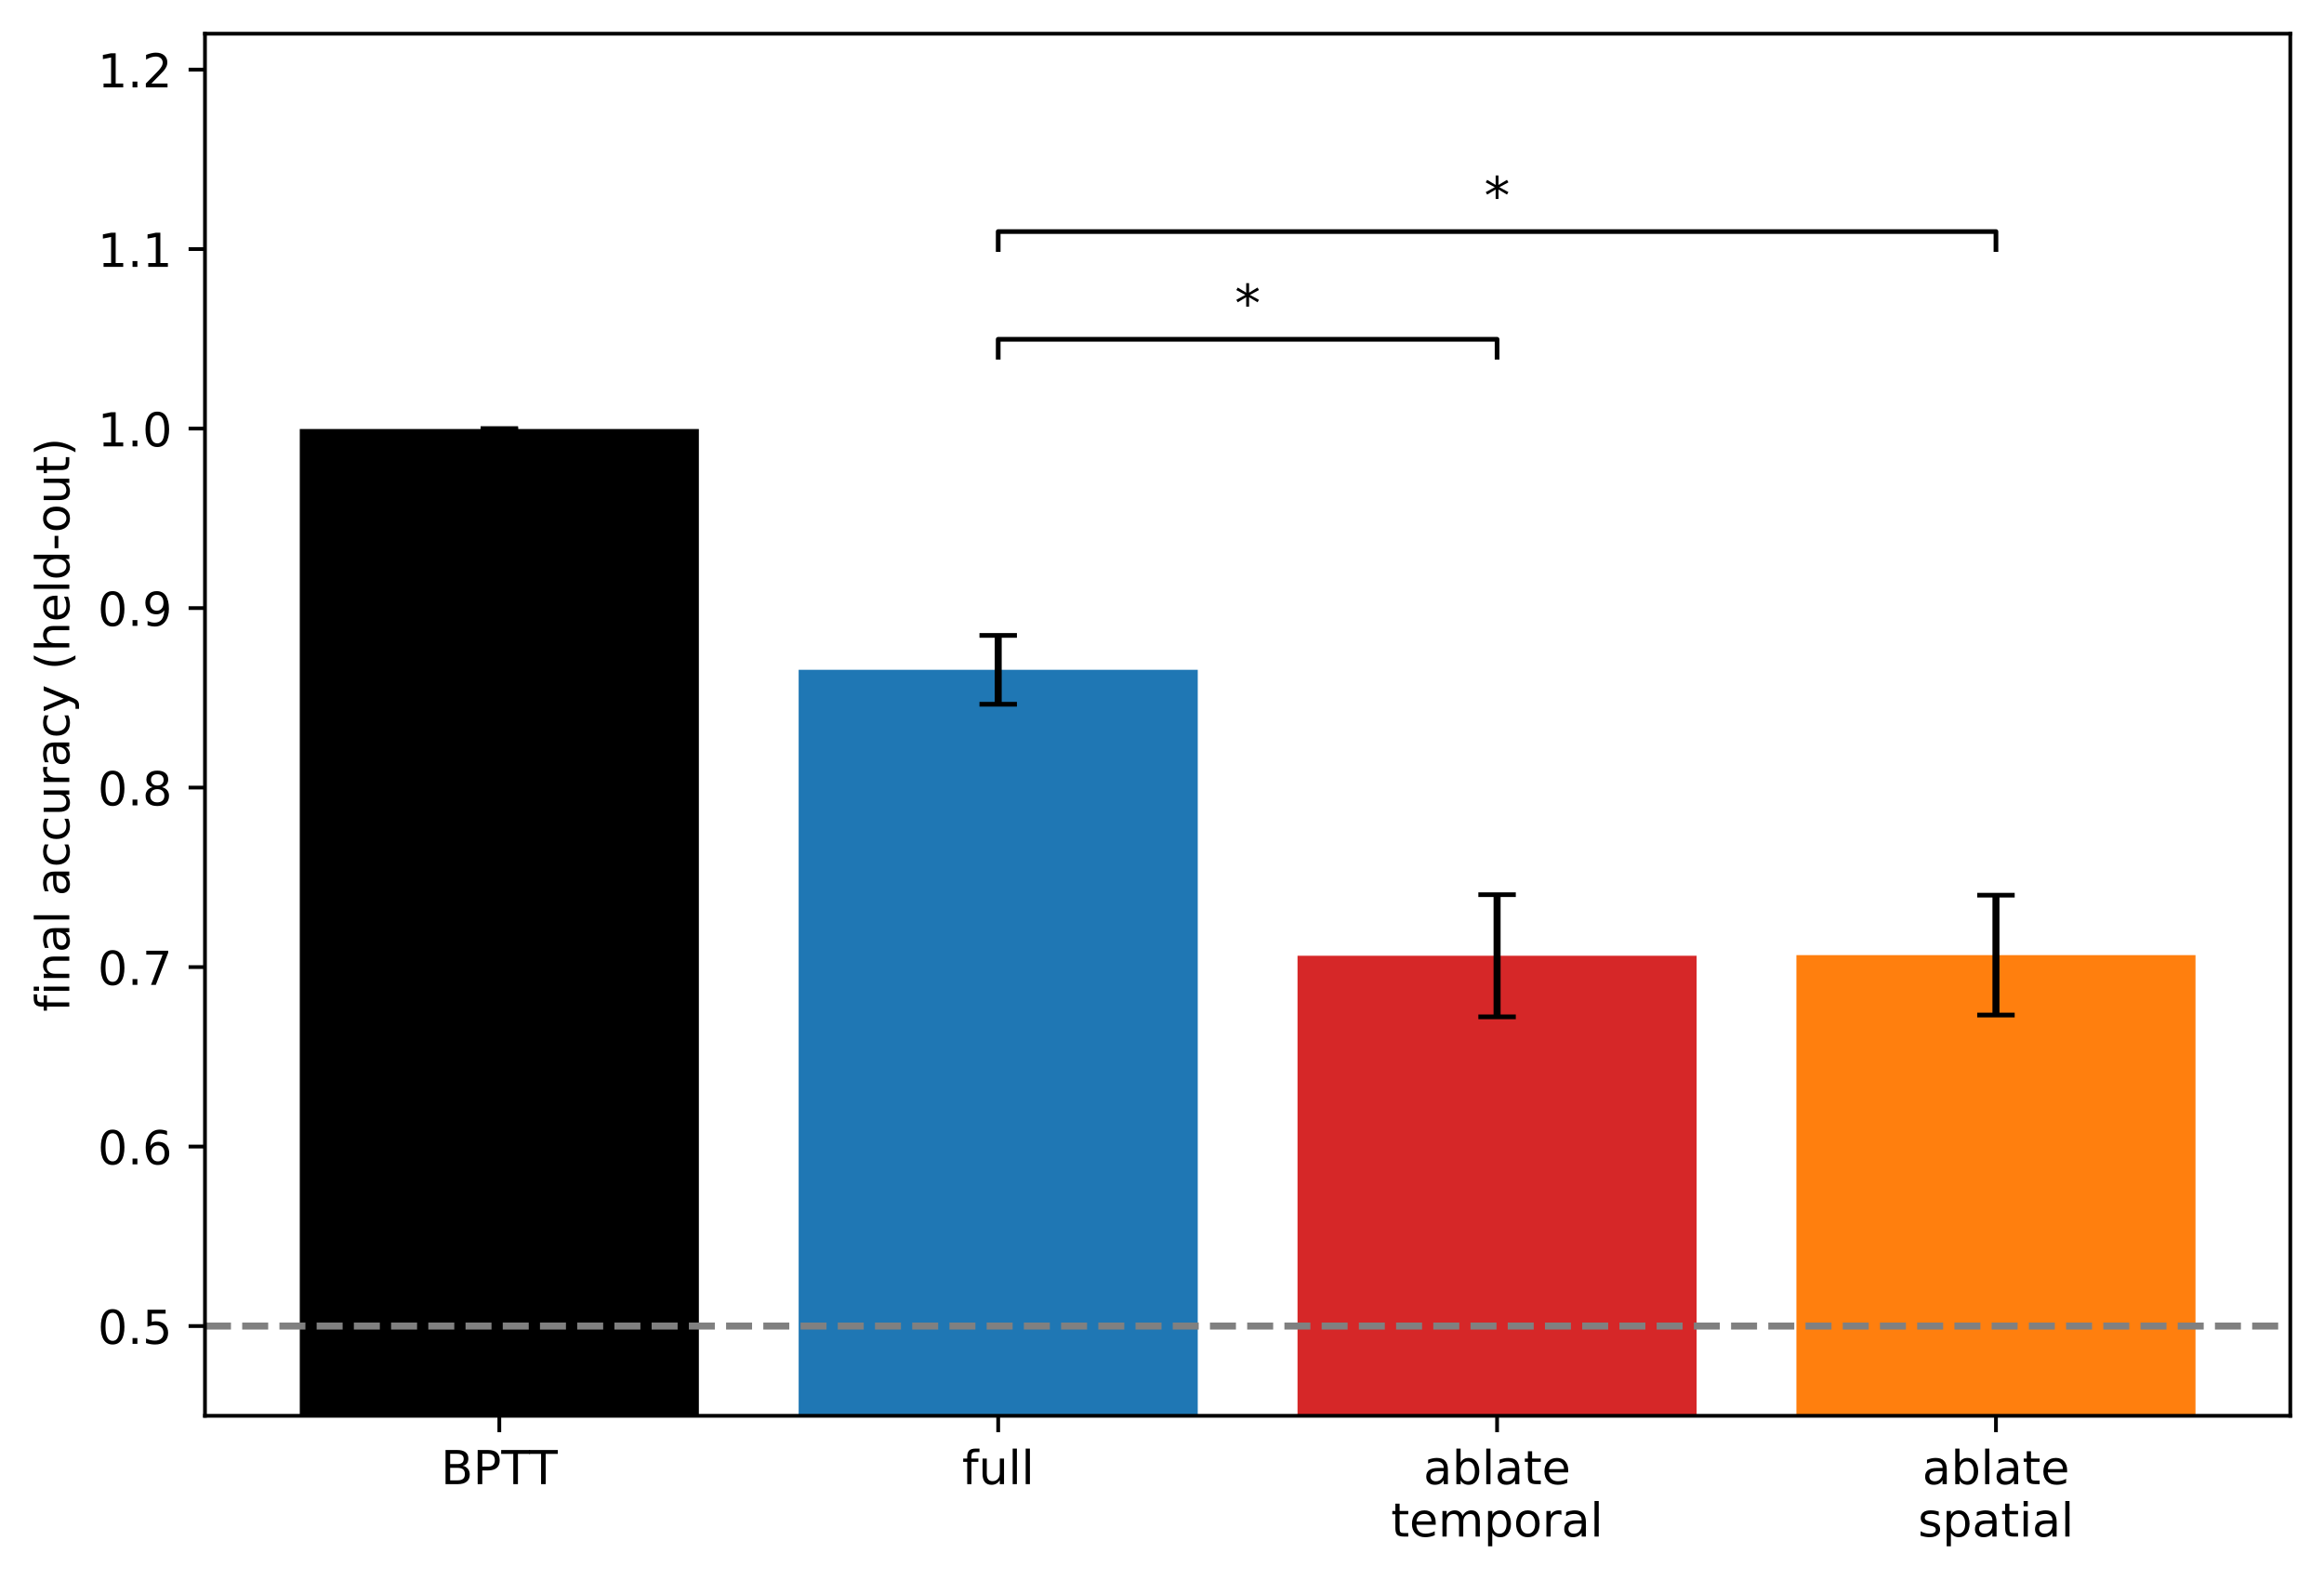
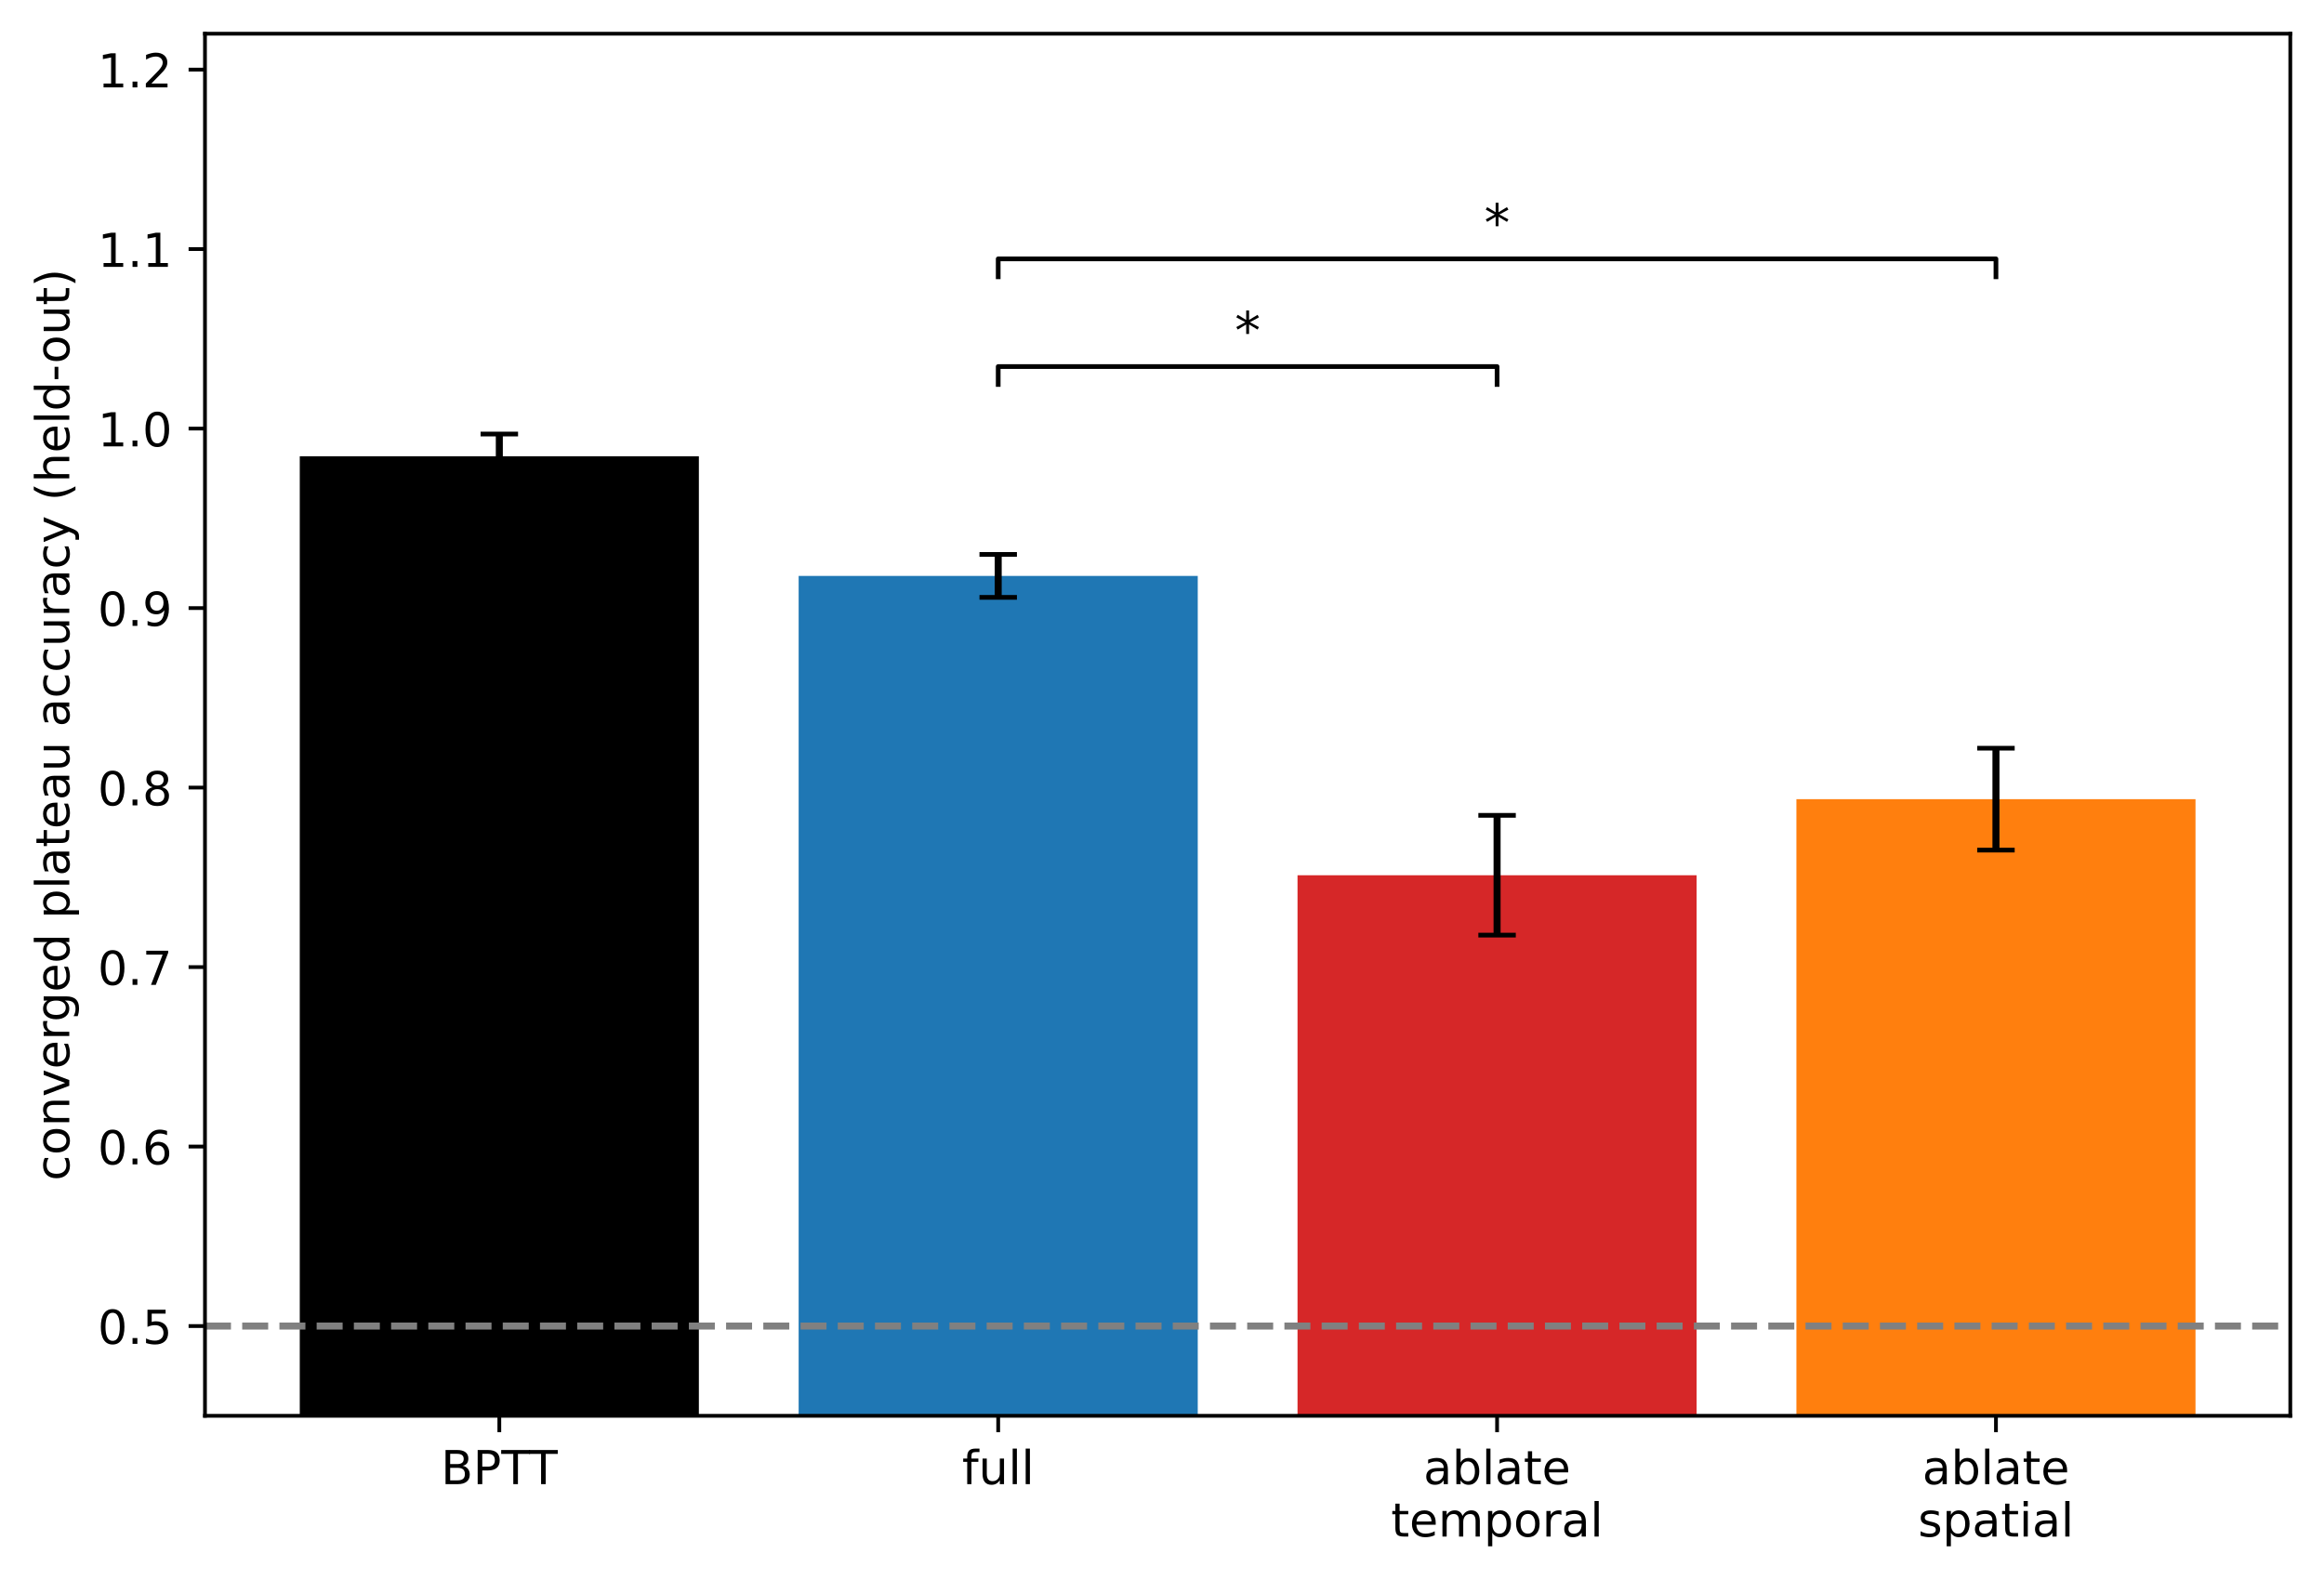
<svg xmlns="http://www.w3.org/2000/svg" xmlns:xlink="http://www.w3.org/1999/xlink" width="496.371pt" height="337.532pt" viewBox="0 0 496.371 337.532" version="1.1">
  <defs>
    <style type="text/css">*{stroke-linejoin: round; stroke-linecap: butt}</style>
  </defs>
  <g id="figure_1">
    <g id="patch_1">
      <path d="M 0 337.532  L 496.371 337.532  L 496.371 0  L 0 0  z " style="fill: #ffffff" />
    </g>
    <g id="axes_1">
      <g id="patch_2">
        <path d="M 43.781 302.456  L 489.171 302.456  L 489.171 7.2  L 43.781 7.2  z " style="fill: #ffffff" />
      </g>
      <g id="patch_3">
-         <path d="M 64.026 475.008  L 149.268 475.008  L 149.268 91.652  L 64.026 91.652  z " clip-path="url(#p5554db3eec)" />
+         <path d="M 64.026 475.008  L 149.268 475.008  L 149.268 97.48  L 64.026 97.48  z " clip-path="url(#p0e83135a71)" />
      </g>
      <g id="patch_4">
-         <path d="M 170.579 475.008  L 255.821 475.008  L 255.821 143.094  L 170.579 143.094  z " clip-path="url(#p5554db3eec)" style="fill: #1f77b4" />
+         <path d="M 170.579 475.008  L 255.821 475.008  L 255.821 123.028  L 170.579 123.028  z " clip-path="url(#p0e83135a71)" style="fill: #1f77b4" />
      </g>
      <g id="patch_5">
-         <path d="M 277.132 475.008  L 362.374 475.008  L 362.374 204.178  L 277.132 204.178  z " clip-path="url(#p5554db3eec)" style="fill: #d62728" />
+         <path d="M 277.132 475.008  L 362.374 475.008  L 362.374 186.977  L 277.132 186.977  z " clip-path="url(#p0e83135a71)" style="fill: #d62728" />
      </g>
      <g id="patch_6">
-         <path d="M 383.684 475.008  L 468.926 475.008  L 468.926 204.038  L 383.684 204.038  z " clip-path="url(#p5554db3eec)" style="fill: #ff7f0e" />
+         <path d="M 383.684 475.008  L 468.926 475.008  L 468.926 170.725  L 383.684 170.725  z " clip-path="url(#p0e83135a71)" style="fill: #ff7f0e" />
      </g>
      <g id="matplotlib.axis_1">
        <g id="xtick_1">
          <g id="line2d_1">
            <defs>
-               <path id="m1408e9c4e1" d="M 0 0  L 0 3.5  " style="stroke: #000000; stroke-width: 0.8" />
+               <path id="mc74e48ed3e" d="M 0 0  L 0 3.5  " style="stroke: #000000; stroke-width: 0.8" />
            </defs>
            <g>
-               <use xlink:href="#m1408e9c4e1" x="106.647" y="302.456" style="stroke: #000000; stroke-width: 0.8" />
+               <use xlink:href="#mc74e48ed3e" x="106.647" y="302.456" style="stroke: #000000; stroke-width: 0.8" />
            </g>
          </g>
          <g id="text_1">
            <g transform="translate(94.18168 317.0544) scale(0.1 -0.1)">
              <defs>
                <path id="DejaVuSans-42" d="M 1259 2228  L 1259 519  L 2272 519  Q 2781 519 3026 730  Q 3272 941 3272 1375  Q 3272 1813 3026 2020  Q 2781 2228 2272 2228  L 1259 2228  z M 1259 4147  L 1259 2741  L 2194 2741  Q 2656 2741 2882 2914  Q 3109 3088 3109 3444  Q 3109 3797 2882 3972  Q 2656 4147 2194 4147  L 1259 4147  z M 628 4666  L 2241 4666  Q 2963 4666 3353 4366  Q 3744 4066 3744 3513  Q 3744 3084 3544 2831  Q 3344 2578 2956 2516  Q 3422 2416 3680 2098  Q 3938 1781 3938 1306  Q 3938 681 3513 340  Q 3088 0 2303 0  L 628 0  L 628 4666  z " transform="scale(0.015625)" />
                <path id="DejaVuSans-50" d="M 1259 4147  L 1259 2394  L 2053 2394  Q 2494 2394 2734 2622  Q 2975 2850 2975 3272  Q 2975 3691 2734 3919  Q 2494 4147 2053 4147  L 1259 4147  z M 628 4666  L 2053 4666  Q 2838 4666 3239 4311  Q 3641 3956 3641 3272  Q 3641 2581 3239 2228  Q 2838 1875 2053 1875  L 1259 1875  L 1259 0  L 628 0  L 628 4666  z " transform="scale(0.015625)" />
                <path id="DejaVuSans-54" d="M -19 4666  L 3928 4666  L 3928 4134  L 2272 4134  L 2272 0  L 1638 0  L 1638 4134  L -19 4134  L -19 4666  z " transform="scale(0.015625)" />
              </defs>
              <use xlink:href="#DejaVuSans-42" />
              <use xlink:href="#DejaVuSans-50" transform="translate(68.60352 0)" />
              <use xlink:href="#DejaVuSans-54" transform="translate(128.9062 0)" />
              <use xlink:href="#DejaVuSans-54" transform="translate(188.2402 0)" />
            </g>
          </g>
        </g>
        <g id="xtick_2">
          <g id="line2d_2">
            <g>
-               <use xlink:href="#m1408e9c4e1" x="213.2" y="302.456" style="stroke: #000000; stroke-width: 0.8" />
+               <use xlink:href="#mc74e48ed3e" x="213.2" y="302.456" style="stroke: #000000; stroke-width: 0.8" />
            </g>
          </g>
          <g id="text_2">
            <g transform="translate(205.4929 317.0544) scale(0.1 -0.1)">
              <defs>
                <path id="DejaVuSans-66" d="M 2375 4863  L 2375 4384  L 1825 4384  Q 1516 4384 1395 4259  Q 1275 4134 1275 3809  L 1275 3500  L 2222 3500  L 2222 3053  L 1275 3053  L 1275 0  L 697 0  L 697 3053  L 147 3053  L 147 3500  L 697 3500  L 697 3744  Q 697 4328 969 4595  Q 1241 4863 1831 4863  L 2375 4863  z " transform="scale(0.015625)" />
                <path id="DejaVuSans-75" d="M 544 1381  L 544 3500  L 1119 3500  L 1119 1403  Q 1119 906 1312 657  Q 1506 409 1894 409  Q 2359 409 2629 706  Q 2900 1003 2900 1516  L 2900 3500  L 3475 3500  L 3475 0  L 2900 0  L 2900 538  Q 2691 219 2414 64  Q 2138 -91 1772 -91  Q 1169 -91 856 284  Q 544 659 544 1381  z M 1991 3584  L 1991 3584  z " transform="scale(0.015625)" />
                <path id="DejaVuSans-6c" d="M 603 4863  L 1178 4863  L 1178 0  L 603 0  L 603 4863  z " transform="scale(0.015625)" />
              </defs>
              <use xlink:href="#DejaVuSans-66" />
              <use xlink:href="#DejaVuSans-75" transform="translate(35.20508 0)" />
              <use xlink:href="#DejaVuSans-6c" transform="translate(98.58398 0)" />
              <use xlink:href="#DejaVuSans-6c" transform="translate(126.3672 0)" />
            </g>
          </g>
        </g>
        <g id="xtick_3">
          <g id="line2d_3">
            <g>
-               <use xlink:href="#m1408e9c4e1" x="319.753" y="302.456" style="stroke: #000000; stroke-width: 0.8" />
+               <use xlink:href="#mc74e48ed3e" x="319.753" y="302.456" style="stroke: #000000; stroke-width: 0.8" />
            </g>
          </g>
          <g id="text_3">
            <g transform="translate(304.0244 317.0544) scale(0.1 -0.1)">
              <defs>
                <path id="DejaVuSans-61" d="M 2194 1759  Q 1497 1759 1228 1600  Q 959 1441 959 1056  Q 959 750 1161 570  Q 1363 391 1709 391  Q 2188 391 2477 730  Q 2766 1069 2766 1631  L 2766 1759  L 2194 1759  z M 3341 1997  L 3341 0  L 2766 0  L 2766 531  Q 2569 213 2275 61  Q 1981 -91 1556 -91  Q 1019 -91 701 211  Q 384 513 384 1019  Q 384 1609 779 1909  Q 1175 2209 1959 2209  L 2766 2209  L 2766 2266  Q 2766 2663 2505 2880  Q 2244 3097 1772 3097  Q 1472 3097 1187 3025  Q 903 2953 641 2809  L 641 3341  Q 956 3463 1253 3523  Q 1550 3584 1831 3584  Q 2591 3584 2966 3190  Q 3341 2797 3341 1997  z " transform="scale(0.015625)" />
                <path id="DejaVuSans-62" d="M 3116 1747  Q 3116 2381 2855 2742  Q 2594 3103 2138 3103  Q 1681 3103 1420 2742  Q 1159 2381 1159 1747  Q 1159 1113 1420 752  Q 1681 391 2138 391  Q 2594 391 2855 752  Q 3116 1113 3116 1747  z M 1159 2969  Q 1341 3281 1617 3432  Q 1894 3584 2278 3584  Q 2916 3584 3314 3078  Q 3713 2572 3713 1747  Q 3713 922 3314 415  Q 2916 -91 2278 -91  Q 1894 -91 1617 61  Q 1341 213 1159 525  L 1159 0  L 581 0  L 581 4863  L 1159 4863  L 1159 2969  z " transform="scale(0.015625)" />
                <path id="DejaVuSans-74" d="M 1172 4494  L 1172 3500  L 2356 3500  L 2356 3053  L 1172 3053  L 1172 1153  Q 1172 725 1289 603  Q 1406 481 1766 481  L 2356 481  L 2356 0  L 1766 0  Q 1100 0 847 248  Q 594 497 594 1153  L 594 3053  L 172 3053  L 172 3500  L 594 3500  L 594 4494  L 1172 4494  z " transform="scale(0.015625)" />
                <path id="DejaVuSans-65" d="M 3597 1894  L 3597 1613  L 953 1613  Q 991 1019 1311 708  Q 1631 397 2203 397  Q 2534 397 2845 478  Q 3156 559 3463 722  L 3463 178  Q 3153 47 2828 -22  Q 2503 -91 2169 -91  Q 1331 -91 842 396  Q 353 884 353 1716  Q 353 2575 817 3079  Q 1281 3584 2069 3584  Q 2775 3584 3186 3129  Q 3597 2675 3597 1894  z M 3022 2063  Q 3016 2534 2758 2815  Q 2500 3097 2075 3097  Q 1594 3097 1305 2825  Q 1016 2553 972 2059  L 3022 2063  z " transform="scale(0.015625)" />
              </defs>
              <use xlink:href="#DejaVuSans-61" />
              <use xlink:href="#DejaVuSans-62" transform="translate(61.2793 0)" />
              <use xlink:href="#DejaVuSans-6c" transform="translate(124.7559 0)" />
              <use xlink:href="#DejaVuSans-61" transform="translate(152.5391 0)" />
              <use xlink:href="#DejaVuSans-74" transform="translate(213.8184 0)" />
              <use xlink:href="#DejaVuSans-65" transform="translate(253.0273 0)" />
            </g>
            <g transform="translate(297.1033 328.2523) scale(0.1 -0.1)">
              <defs>
                <path id="DejaVuSans-6d" d="M 3328 2828  Q 3544 3216 3844 3400  Q 4144 3584 4550 3584  Q 5097 3584 5394 3201  Q 5691 2819 5691 2113  L 5691 0  L 5113 0  L 5113 2094  Q 5113 2597 4934 2840  Q 4756 3084 4391 3084  Q 3944 3084 3684 2787  Q 3425 2491 3425 1978  L 3425 0  L 2847 0  L 2847 2094  Q 2847 2600 2669 2842  Q 2491 3084 2119 3084  Q 1678 3084 1418 2786  Q 1159 2488 1159 1978  L 1159 0  L 581 0  L 581 3500  L 1159 3500  L 1159 2956  Q 1356 3278 1631 3431  Q 1906 3584 2284 3584  Q 2666 3584 2933 3390  Q 3200 3197 3328 2828  z " transform="scale(0.015625)" />
                <path id="DejaVuSans-70" d="M 1159 525  L 1159 -1331  L 581 -1331  L 581 3500  L 1159 3500  L 1159 2969  Q 1341 3281 1617 3432  Q 1894 3584 2278 3584  Q 2916 3584 3314 3078  Q 3713 2572 3713 1747  Q 3713 922 3314 415  Q 2916 -91 2278 -91  Q 1894 -91 1617 61  Q 1341 213 1159 525  z M 3116 1747  Q 3116 2381 2855 2742  Q 2594 3103 2138 3103  Q 1681 3103 1420 2742  Q 1159 2381 1159 1747  Q 1159 1113 1420 752  Q 1681 391 2138 391  Q 2594 391 2855 752  Q 3116 1113 3116 1747  z " transform="scale(0.015625)" />
                <path id="DejaVuSans-6f" d="M 1959 3097  Q 1497 3097 1228 2736  Q 959 2375 959 1747  Q 959 1119 1226 758  Q 1494 397 1959 397  Q 2419 397 2687 759  Q 2956 1122 2956 1747  Q 2956 2369 2687 2733  Q 2419 3097 1959 3097  z M 1959 3584  Q 2709 3584 3137 3096  Q 3566 2609 3566 1747  Q 3566 888 3137 398  Q 2709 -91 1959 -91  Q 1206 -91 779 398  Q 353 888 353 1747  Q 353 2609 779 3096  Q 1206 3584 1959 3584  z " transform="scale(0.015625)" />
                <path id="DejaVuSans-72" d="M 2631 2963  Q 2534 3019 2420 3045  Q 2306 3072 2169 3072  Q 1681 3072 1420 2755  Q 1159 2438 1159 1844  L 1159 0  L 581 0  L 581 3500  L 1159 3500  L 1159 2956  Q 1341 3275 1631 3429  Q 1922 3584 2338 3584  Q 2397 3584 2469 3576  Q 2541 3569 2628 3553  L 2631 2963  z " transform="scale(0.015625)" />
              </defs>
              <use xlink:href="#DejaVuSans-74" />
              <use xlink:href="#DejaVuSans-65" transform="translate(39.20898 0)" />
              <use xlink:href="#DejaVuSans-6d" transform="translate(100.7324 0)" />
              <use xlink:href="#DejaVuSans-70" transform="translate(198.1445 0)" />
              <use xlink:href="#DejaVuSans-6f" transform="translate(261.6211 0)" />
              <use xlink:href="#DejaVuSans-72" transform="translate(322.8027 0)" />
              <use xlink:href="#DejaVuSans-61" transform="translate(363.916 0)" />
              <use xlink:href="#DejaVuSans-6c" transform="translate(425.1953 0)" />
            </g>
          </g>
        </g>
        <g id="xtick_4">
          <g id="line2d_4">
            <g>
-               <use xlink:href="#m1408e9c4e1" x="426.305" y="302.456" style="stroke: #000000; stroke-width: 0.8" />
+               <use xlink:href="#mc74e48ed3e" x="426.305" y="302.456" style="stroke: #000000; stroke-width: 0.8" />
            </g>
          </g>
          <g id="text_4">
            <g transform="translate(410.5771 317.0544) scale(0.1 -0.1)">
              <use xlink:href="#DejaVuSans-61" />
              <use xlink:href="#DejaVuSans-62" transform="translate(61.2793 0)" />
              <use xlink:href="#DejaVuSans-6c" transform="translate(124.7559 0)" />
              <use xlink:href="#DejaVuSans-61" transform="translate(152.5391 0)" />
              <use xlink:href="#DejaVuSans-74" transform="translate(213.8184 0)" />
              <use xlink:href="#DejaVuSans-65" transform="translate(253.0273 0)" />
            </g>
            <g transform="translate(409.6599 328.2523) scale(0.1 -0.1)">
              <defs>
                <path id="DejaVuSans-73" d="M 2834 3397  L 2834 2853  Q 2591 2978 2328 3040  Q 2066 3103 1784 3103  Q 1356 3103 1142 2972  Q 928 2841 928 2578  Q 928 2378 1081 2264  Q 1234 2150 1697 2047  L 1894 2003  Q 2506 1872 2764 1633  Q 3022 1394 3022 966  Q 3022 478 2636 193  Q 2250 -91 1575 -91  Q 1294 -91 989 -36  Q 684 19 347 128  L 347 722  Q 666 556 975 473  Q 1284 391 1588 391  Q 1994 391 2212 530  Q 2431 669 2431 922  Q 2431 1156 2273 1281  Q 2116 1406 1581 1522  L 1381 1569  Q 847 1681 609 1914  Q 372 2147 372 2553  Q 372 3047 722 3315  Q 1072 3584 1716 3584  Q 2034 3584 2315 3537  Q 2597 3491 2834 3397  z " transform="scale(0.015625)" />
                <path id="DejaVuSans-69" d="M 603 3500  L 1178 3500  L 1178 0  L 603 0  L 603 3500  z M 603 4863  L 1178 4863  L 1178 4134  L 603 4134  L 603 4863  z " transform="scale(0.015625)" />
              </defs>
              <use xlink:href="#DejaVuSans-73" />
              <use xlink:href="#DejaVuSans-70" transform="translate(52.09961 0)" />
              <use xlink:href="#DejaVuSans-61" transform="translate(115.5762 0)" />
              <use xlink:href="#DejaVuSans-74" transform="translate(176.8555 0)" />
              <use xlink:href="#DejaVuSans-69" transform="translate(216.0645 0)" />
              <use xlink:href="#DejaVuSans-61" transform="translate(243.8477 0)" />
              <use xlink:href="#DejaVuSans-6c" transform="translate(305.127 0)" />
            </g>
          </g>
        </g>
      </g>
      <g id="matplotlib.axis_2">
        <g id="ytick_1">
          <g id="line2d_5">
            <defs>
-               <path id="ma07427b4dc" d="M 0 0  L -3.5 0  " style="stroke: #000000; stroke-width: 0.8" />
+               <path id="m560490eae3" d="M 0 0  L -3.5 0  " style="stroke: #000000; stroke-width: 0.8" />
            </defs>
            <g>
-               <use xlink:href="#ma07427b4dc" x="43.781" y="283.284" style="stroke: #000000; stroke-width: 0.8" />
+               <use xlink:href="#m560490eae3" x="43.781" y="283.284" style="stroke: #000000; stroke-width: 0.8" />
            </g>
          </g>
          <g id="text_5">
            <g transform="translate(20.87813 287.0828) scale(0.1 -0.1)">
              <defs>
                <path id="DejaVuSans-30" d="M 2034 4250  Q 1547 4250 1301 3770  Q 1056 3291 1056 2328  Q 1056 1369 1301 889  Q 1547 409 2034 409  Q 2525 409 2770 889  Q 3016 1369 3016 2328  Q 3016 3291 2770 3770  Q 2525 4250 2034 4250  z M 2034 4750  Q 2819 4750 3233 4129  Q 3647 3509 3647 2328  Q 3647 1150 3233 529  Q 2819 -91 2034 -91  Q 1250 -91 836 529  Q 422 1150 422 2328  Q 422 3509 836 4129  Q 1250 4750 2034 4750  z " transform="scale(0.015625)" />
                <path id="DejaVuSans-2e" d="M 684 794  L 1344 794  L 1344 0  L 684 0  L 684 794  z " transform="scale(0.015625)" />
                <path id="DejaVuSans-35" d="M 691 4666  L 3169 4666  L 3169 4134  L 1269 4134  L 1269 2991  Q 1406 3038 1543 3061  Q 1681 3084 1819 3084  Q 2600 3084 3056 2656  Q 3513 2228 3513 1497  Q 3513 744 3044 326  Q 2575 -91 1722 -91  Q 1428 -91 1123 -41  Q 819 9 494 109  L 494 744  Q 775 591 1075 516  Q 1375 441 1709 441  Q 2250 441 2565 725  Q 2881 1009 2881 1497  Q 2881 1984 2565 2268  Q 2250 2553 1709 2553  Q 1456 2553 1204 2497  Q 953 2441 691 2322  L 691 4666  z " transform="scale(0.015625)" />
              </defs>
              <use xlink:href="#DejaVuSans-30" />
              <use xlink:href="#DejaVuSans-2e" transform="translate(63.62305 0)" />
              <use xlink:href="#DejaVuSans-35" transform="translate(95.41016 0)" />
            </g>
          </g>
        </g>
        <g id="ytick_2">
          <g id="line2d_6">
            <g>
-               <use xlink:href="#ma07427b4dc" x="43.781" y="244.939" style="stroke: #000000; stroke-width: 0.8" />
+               <use xlink:href="#m560490eae3" x="43.781" y="244.939" style="stroke: #000000; stroke-width: 0.8" />
            </g>
          </g>
          <g id="text_6">
            <g transform="translate(20.87813 248.7378) scale(0.1 -0.1)">
              <defs>
                <path id="DejaVuSans-36" d="M 2113 2584  Q 1688 2584 1439 2293  Q 1191 2003 1191 1497  Q 1191 994 1439 701  Q 1688 409 2113 409  Q 2538 409 2786 701  Q 3034 994 3034 1497  Q 3034 2003 2786 2293  Q 2538 2584 2113 2584  z M 3366 4563  L 3366 3988  Q 3128 4100 2886 4159  Q 2644 4219 2406 4219  Q 1781 4219 1451 3797  Q 1122 3375 1075 2522  Q 1259 2794 1537 2939  Q 1816 3084 2150 3084  Q 2853 3084 3261 2657  Q 3669 2231 3669 1497  Q 3669 778 3244 343  Q 2819 -91 2113 -91  Q 1303 -91 875 529  Q 447 1150 447 2328  Q 447 3434 972 4092  Q 1497 4750 2381 4750  Q 2619 4750 2861 4703  Q 3103 4656 3366 4563  z " transform="scale(0.015625)" />
              </defs>
              <use xlink:href="#DejaVuSans-30" />
              <use xlink:href="#DejaVuSans-2e" transform="translate(63.62305 0)" />
              <use xlink:href="#DejaVuSans-36" transform="translate(95.41016 0)" />
            </g>
          </g>
        </g>
        <g id="ytick_3">
          <g id="line2d_7">
            <g>
-               <use xlink:href="#ma07427b4dc" x="43.781" y="206.594" style="stroke: #000000; stroke-width: 0.8" />
+               <use xlink:href="#m560490eae3" x="43.781" y="206.594" style="stroke: #000000; stroke-width: 0.8" />
            </g>
          </g>
          <g id="text_7">
            <g transform="translate(20.87813 210.3929) scale(0.1 -0.1)">
              <defs>
                <path id="DejaVuSans-37" d="M 525 4666  L 3525 4666  L 3525 4397  L 1831 0  L 1172 0  L 2766 4134  L 525 4134  L 525 4666  z " transform="scale(0.015625)" />
              </defs>
              <use xlink:href="#DejaVuSans-30" />
              <use xlink:href="#DejaVuSans-2e" transform="translate(63.62305 0)" />
              <use xlink:href="#DejaVuSans-37" transform="translate(95.41016 0)" />
            </g>
          </g>
        </g>
        <g id="ytick_4">
          <g id="line2d_8">
            <g>
-               <use xlink:href="#ma07427b4dc" x="43.781" y="168.249" style="stroke: #000000; stroke-width: 0.8" />
+               <use xlink:href="#m560490eae3" x="43.781" y="168.249" style="stroke: #000000; stroke-width: 0.8" />
            </g>
          </g>
          <g id="text_8">
            <g transform="translate(20.87813 172.0479) scale(0.1 -0.1)">
              <defs>
                <path id="DejaVuSans-38" d="M 2034 2216  Q 1584 2216 1326 1975  Q 1069 1734 1069 1313  Q 1069 891 1326 650  Q 1584 409 2034 409  Q 2484 409 2743 651  Q 3003 894 3003 1313  Q 3003 1734 2745 1975  Q 2488 2216 2034 2216  z M 1403 2484  Q 997 2584 770 2862  Q 544 3141 544 3541  Q 544 4100 942 4425  Q 1341 4750 2034 4750  Q 2731 4750 3128 4425  Q 3525 4100 3525 3541  Q 3525 3141 3298 2862  Q 3072 2584 2669 2484  Q 3125 2378 3379 2068  Q 3634 1759 3634 1313  Q 3634 634 3220 271  Q 2806 -91 2034 -91  Q 1263 -91 848 271  Q 434 634 434 1313  Q 434 1759 690 2068  Q 947 2378 1403 2484  z M 1172 3481  Q 1172 3119 1398 2916  Q 1625 2713 2034 2713  Q 2441 2713 2670 2916  Q 2900 3119 2900 3481  Q 2900 3844 2670 4047  Q 2441 4250 2034 4250  Q 1625 4250 1398 4047  Q 1172 3844 1172 3481  z " transform="scale(0.015625)" />
              </defs>
              <use xlink:href="#DejaVuSans-30" />
              <use xlink:href="#DejaVuSans-2e" transform="translate(63.62305 0)" />
              <use xlink:href="#DejaVuSans-38" transform="translate(95.41016 0)" />
            </g>
          </g>
        </g>
        <g id="ytick_5">
          <g id="line2d_9">
            <g>
-               <use xlink:href="#ma07427b4dc" x="43.781" y="129.904" style="stroke: #000000; stroke-width: 0.8" />
+               <use xlink:href="#m560490eae3" x="43.781" y="129.904" style="stroke: #000000; stroke-width: 0.8" />
            </g>
          </g>
          <g id="text_9">
            <g transform="translate(20.87813 133.703) scale(0.1 -0.1)">
              <defs>
                <path id="DejaVuSans-39" d="M 703 97  L 703 672  Q 941 559 1184 500  Q 1428 441 1663 441  Q 2288 441 2617 861  Q 2947 1281 2994 2138  Q 2813 1869 2534 1725  Q 2256 1581 1919 1581  Q 1219 1581 811 2004  Q 403 2428 403 3163  Q 403 3881 828 4315  Q 1253 4750 1959 4750  Q 2769 4750 3195 4129  Q 3622 3509 3622 2328  Q 3622 1225 3098 567  Q 2575 -91 1691 -91  Q 1453 -91 1209 -44  Q 966 3 703 97  z M 1959 2075  Q 2384 2075 2632 2365  Q 2881 2656 2881 3163  Q 2881 3666 2632 3958  Q 2384 4250 1959 4250  Q 1534 4250 1286 3958  Q 1038 3666 1038 3163  Q 1038 2656 1286 2365  Q 1534 2075 1959 2075  z " transform="scale(0.015625)" />
              </defs>
              <use xlink:href="#DejaVuSans-30" />
              <use xlink:href="#DejaVuSans-2e" transform="translate(63.62305 0)" />
              <use xlink:href="#DejaVuSans-39" transform="translate(95.41016 0)" />
            </g>
          </g>
        </g>
        <g id="ytick_6">
          <g id="line2d_10">
            <g>
-               <use xlink:href="#ma07427b4dc" x="43.781" y="91.559" style="stroke: #000000; stroke-width: 0.8" />
+               <use xlink:href="#m560490eae3" x="43.781" y="91.559" style="stroke: #000000; stroke-width: 0.8" />
            </g>
          </g>
          <g id="text_10">
            <g transform="translate(20.87813 95.35808) scale(0.1 -0.1)">
              <defs>
                <path id="DejaVuSans-31" d="M 794 531  L 1825 531  L 1825 4091  L 703 3866  L 703 4441  L 1819 4666  L 2450 4666  L 2450 531  L 3481 531  L 3481 0  L 794 0  L 794 531  z " transform="scale(0.015625)" />
              </defs>
              <use xlink:href="#DejaVuSans-31" />
              <use xlink:href="#DejaVuSans-2e" transform="translate(63.62305 0)" />
              <use xlink:href="#DejaVuSans-30" transform="translate(95.41016 0)" />
            </g>
          </g>
        </g>
        <g id="ytick_7">
          <g id="line2d_11">
            <g>
-               <use xlink:href="#ma07427b4dc" x="43.781" y="53.214" style="stroke: #000000; stroke-width: 0.8" />
+               <use xlink:href="#m560490eae3" x="43.781" y="53.214" style="stroke: #000000; stroke-width: 0.8" />
            </g>
          </g>
          <g id="text_11">
            <g transform="translate(20.87813 57.01314) scale(0.1 -0.1)">
              <use xlink:href="#DejaVuSans-31" />
              <use xlink:href="#DejaVuSans-2e" transform="translate(63.62305 0)" />
              <use xlink:href="#DejaVuSans-31" transform="translate(95.41016 0)" />
            </g>
          </g>
        </g>
        <g id="ytick_8">
          <g id="line2d_12">
            <g>
-               <use xlink:href="#ma07427b4dc" x="43.781" y="14.869" style="stroke: #000000; stroke-width: 0.8" />
+               <use xlink:href="#m560490eae3" x="43.781" y="14.869" style="stroke: #000000; stroke-width: 0.8" />
            </g>
          </g>
          <g id="text_12">
            <g transform="translate(20.87813 18.66821) scale(0.1 -0.1)">
              <defs>
                <path id="DejaVuSans-32" d="M 1228 531  L 3431 531  L 3431 0  L 469 0  L 469 531  Q 828 903 1448 1529  Q 2069 2156 2228 2338  Q 2531 2678 2651 2914  Q 2772 3150 2772 3378  Q 2772 3750 2511 3984  Q 2250 4219 1831 4219  Q 1534 4219 1204 4116  Q 875 4013 500 3803  L 500 4441  Q 881 4594 1212 4672  Q 1544 4750 1819 4750  Q 2544 4750 2975 4387  Q 3406 4025 3406 3419  Q 3406 3131 3298 2873  Q 3191 2616 2906 2266  Q 2828 2175 2409 1742  Q 1991 1309 1228 531  z " transform="scale(0.015625)" />
              </defs>
              <use xlink:href="#DejaVuSans-31" />
              <use xlink:href="#DejaVuSans-2e" transform="translate(63.62305 0)" />
              <use xlink:href="#DejaVuSans-32" transform="translate(95.41016 0)" />
            </g>
          </g>
        </g>
        <g id="text_13">
-           <g transform="translate(14.79844 216.1327) rotate(-90) scale(0.1 -0.1)">
+           <g transform="translate(14.79844 252.2538) rotate(-90) scale(0.1 -0.1)">
            <defs>
+               <path id="DejaVuSans-63" d="M 3122 3366  L 3122 2828  Q 2878 2963 2633 3030  Q 2388 3097 2138 3097  Q 1578 3097 1268 2742  Q 959 2388 959 1747  Q 959 1106 1268 751  Q 1578 397 2138 397  Q 2388 397 2633 464  Q 2878 531 3122 666  L 3122 134  Q 2881 22 2623 -34  Q 2366 -91 2075 -91  Q 1284 -91 818 406  Q 353 903 353 1747  Q 353 2603 823 3093  Q 1294 3584 2113 3584  Q 2378 3584 2631 3529  Q 2884 3475 3122 3366  z " transform="scale(0.015625)" />
              <path id="DejaVuSans-6e" d="M 3513 2113  L 3513 0  L 2938 0  L 2938 2094  Q 2938 2591 2744 2837  Q 2550 3084 2163 3084  Q 1697 3084 1428 2787  Q 1159 2491 1159 1978  L 1159 0  L 581 0  L 581 3500  L 1159 3500  L 1159 2956  Q 1366 3272 1645 3428  Q 1925 3584 2291 3584  Q 2894 3584 3203 3211  Q 3513 2838 3513 2113  z " transform="scale(0.015625)" />
+               <path id="DejaVuSans-76" d="M 191 3500  L 800 3500  L 1894 563  L 2988 3500  L 3597 3500  L 2284 0  L 1503 0  L 191 3500  z " transform="scale(0.015625)" />
+               <path id="DejaVuSans-67" d="M 2906 1791  Q 2906 2416 2648 2759  Q 2391 3103 1925 3103  Q 1463 3103 1205 2759  Q 947 2416 947 1791  Q 947 1169 1205 825  Q 1463 481 1925 481  Q 2391 481 2648 825  Q 2906 1169 2906 1791  z M 3481 434  Q 3481 -459 3084 -895  Q 2688 -1331 1869 -1331  Q 1566 -1331 1297 -1286  Q 1028 -1241 775 -1147  L 775 -588  Q 1028 -725 1275 -790  Q 1522 -856 1778 -856  Q 2344 -856 2625 -561  Q 2906 -266 2906 331  L 2906 616  Q 2728 306 2450 153  Q 2172 0 1784 0  Q 1141 0 747 490  Q 353 981 353 1791  Q 353 2603 747 3093  Q 1141 3584 1784 3584  Q 2172 3584 2450 3431  Q 2728 3278 2906 2969  L 2906 3500  L 3481 3500  L 3481 434  z " transform="scale(0.015625)" />
+               <path id="DejaVuSans-64" d="M 2906 2969  L 2906 4863  L 3481 4863  L 3481 0  L 2906 0  L 2906 525  Q 2725 213 2448 61  Q 2172 -91 1784 -91  Q 1150 -91 751 415  Q 353 922 353 1747  Q 353 2572 751 3078  Q 1150 3584 1784 3584  Q 2172 3584 2448 3432  Q 2725 3281 2906 2969  z M 947 1747  Q 947 1113 1208 752  Q 1469 391 1925 391  Q 2381 391 2643 752  Q 2906 1113 2906 1747  Q 2906 2381 2643 2742  Q 2381 3103 1925 3103  Q 1469 3103 1208 2742  Q 947 2381 947 1747  z " transform="scale(0.015625)" />
              <path id="DejaVuSans-20" transform="scale(0.015625)" />
-               <path id="DejaVuSans-63" d="M 3122 3366  L 3122 2828  Q 2878 2963 2633 3030  Q 2388 3097 2138 3097  Q 1578 3097 1268 2742  Q 959 2388 959 1747  Q 959 1106 1268 751  Q 1578 397 2138 397  Q 2388 397 2633 464  Q 2878 531 3122 666  L 3122 134  Q 2881 22 2623 -34  Q 2366 -91 2075 -91  Q 1284 -91 818 406  Q 353 903 353 1747  Q 353 2603 823 3093  Q 1294 3584 2113 3584  Q 2378 3584 2631 3529  Q 2884 3475 3122 3366  z " transform="scale(0.015625)" />
              <path id="DejaVuSans-79" d="M 2059 -325  Q 1816 -950 1584 -1140  Q 1353 -1331 966 -1331  L 506 -1331  L 506 -850  L 844 -850  Q 1081 -850 1212 -737  Q 1344 -625 1503 -206  L 1606 56  L 191 3500  L 800 3500  L 1894 763  L 2988 3500  L 3597 3500  L 2059 -325  z " transform="scale(0.015625)" />
              <path id="DejaVuSans-28" d="M 1984 4856  Q 1566 4138 1362 3434  Q 1159 2731 1159 2009  Q 1159 1288 1364 580  Q 1569 -128 1984 -844  L 1484 -844  Q 1016 -109 783 600  Q 550 1309 550 2009  Q 550 2706 781 3412  Q 1013 4119 1484 4856  L 1984 4856  z " transform="scale(0.015625)" />
              <path id="DejaVuSans-68" d="M 3513 2113  L 3513 0  L 2938 0  L 2938 2094  Q 2938 2591 2744 2837  Q 2550 3084 2163 3084  Q 1697 3084 1428 2787  Q 1159 2491 1159 1978  L 1159 0  L 581 0  L 581 4863  L 1159 4863  L 1159 2956  Q 1366 3272 1645 3428  Q 1925 3584 2291 3584  Q 2894 3584 3203 3211  Q 3513 2838 3513 2113  z " transform="scale(0.015625)" />
-               <path id="DejaVuSans-64" d="M 2906 2969  L 2906 4863  L 3481 4863  L 3481 0  L 2906 0  L 2906 525  Q 2725 213 2448 61  Q 2172 -91 1784 -91  Q 1150 -91 751 415  Q 353 922 353 1747  Q 353 2572 751 3078  Q 1150 3584 1784 3584  Q 2172 3584 2448 3432  Q 2725 3281 2906 2969  z M 947 1747  Q 947 1113 1208 752  Q 1469 391 1925 391  Q 2381 391 2643 752  Q 2906 1113 2906 1747  Q 2906 2381 2643 2742  Q 2381 3103 1925 3103  Q 1469 3103 1208 2742  Q 947 2381 947 1747  z " transform="scale(0.015625)" />
              <path id="DejaVuSans-2d" d="M 313 2009  L 1997 2009  L 1997 1497  L 313 1497  L 313 2009  z " transform="scale(0.015625)" />
              <path id="DejaVuSans-29" d="M 513 4856  L 1013 4856  Q 1481 4119 1714 3412  Q 1947 2706 1947 2009  Q 1947 1309 1714 600  Q 1481 -109 1013 -844  L 513 -844  Q 928 -128 1133 580  Q 1338 1288 1338 2009  Q 1338 2731 1133 3434  Q 928 4138 513 4856  z " transform="scale(0.015625)" />
            </defs>
-             <use xlink:href="#DejaVuSans-66" />
-             <use xlink:href="#DejaVuSans-69" transform="translate(35.20508 0)" />
-             <use xlink:href="#DejaVuSans-6e" transform="translate(62.98828 0)" />
-             <use xlink:href="#DejaVuSans-61" transform="translate(126.3672 0)" />
-             <use xlink:href="#DejaVuSans-6c" transform="translate(187.6465 0)" />
-             <use xlink:href="#DejaVuSans-20" transform="translate(215.4297 0)" />
-             <use xlink:href="#DejaVuSans-61" transform="translate(247.2168 0)" />
-             <use xlink:href="#DejaVuSans-63" transform="translate(308.4961 0)" />
-             <use xlink:href="#DejaVuSans-63" transform="translate(363.4766 0)" />
-             <use xlink:href="#DejaVuSans-75" transform="translate(418.457 0)" />
-             <use xlink:href="#DejaVuSans-72" transform="translate(481.8359 0)" />
-             <use xlink:href="#DejaVuSans-61" transform="translate(522.9492 0)" />
-             <use xlink:href="#DejaVuSans-63" transform="translate(584.2285 0)" />
-             <use xlink:href="#DejaVuSans-79" transform="translate(639.209 0)" />
-             <use xlink:href="#DejaVuSans-20" transform="translate(698.3887 0)" />
-             <use xlink:href="#DejaVuSans-28" transform="translate(730.1758 0)" />
-             <use xlink:href="#DejaVuSans-68" transform="translate(769.1895 0)" />
-             <use xlink:href="#DejaVuSans-65" transform="translate(832.5684 0)" />
-             <use xlink:href="#DejaVuSans-6c" transform="translate(894.0918 0)" />
-             <use xlink:href="#DejaVuSans-64" transform="translate(921.875 0)" />
-             <use xlink:href="#DejaVuSans-2d" transform="translate(985.3516 0)" />
-             <use xlink:href="#DejaVuSans-6f" transform="translate(1023.311 0)" />
-             <use xlink:href="#DejaVuSans-75" transform="translate(1084.492 0)" />
-             <use xlink:href="#DejaVuSans-74" transform="translate(1147.871 0)" />
-             <use xlink:href="#DejaVuSans-29" transform="translate(1187.08 0)" />
+             <use xlink:href="#DejaVuSans-63" />
+             <use xlink:href="#DejaVuSans-6f" transform="translate(54.98047 0)" />
+             <use xlink:href="#DejaVuSans-6e" transform="translate(116.1621 0)" />
+             <use xlink:href="#DejaVuSans-76" transform="translate(179.541 0)" />
+             <use xlink:href="#DejaVuSans-65" transform="translate(238.7207 0)" />
+             <use xlink:href="#DejaVuSans-72" transform="translate(300.2441 0)" />
+             <use xlink:href="#DejaVuSans-67" transform="translate(339.6074 0)" />
+             <use xlink:href="#DejaVuSans-65" transform="translate(403.084 0)" />
+             <use xlink:href="#DejaVuSans-64" transform="translate(464.6074 0)" />
+             <use xlink:href="#DejaVuSans-20" transform="translate(528.084 0)" />
+             <use xlink:href="#DejaVuSans-70" transform="translate(559.8711 0)" />
+             <use xlink:href="#DejaVuSans-6c" transform="translate(623.3477 0)" />
+             <use xlink:href="#DejaVuSans-61" transform="translate(651.1309 0)" />
+             <use xlink:href="#DejaVuSans-74" transform="translate(712.4102 0)" />
+             <use xlink:href="#DejaVuSans-65" transform="translate(751.6191 0)" />
+             <use xlink:href="#DejaVuSans-61" transform="translate(813.1426 0)" />
+             <use xlink:href="#DejaVuSans-75" transform="translate(874.4219 0)" />
+             <use xlink:href="#DejaVuSans-20" transform="translate(937.8008 0)" />
+             <use xlink:href="#DejaVuSans-61" transform="translate(969.5879 0)" />
+             <use xlink:href="#DejaVuSans-63" transform="translate(1030.867 0)" />
+             <use xlink:href="#DejaVuSans-63" transform="translate(1085.848 0)" />
+             <use xlink:href="#DejaVuSans-75" transform="translate(1140.828 0)" />
+             <use xlink:href="#DejaVuSans-72" transform="translate(1204.207 0)" />
+             <use xlink:href="#DejaVuSans-61" transform="translate(1245.32 0)" />
+             <use xlink:href="#DejaVuSans-63" transform="translate(1306.6 0)" />
+             <use xlink:href="#DejaVuSans-79" transform="translate(1361.58 0)" />
+             <use xlink:href="#DejaVuSans-20" transform="translate(1420.76 0)" />
+             <use xlink:href="#DejaVuSans-28" transform="translate(1452.547 0)" />
+             <use xlink:href="#DejaVuSans-68" transform="translate(1491.561 0)" />
+             <use xlink:href="#DejaVuSans-65" transform="translate(1554.939 0)" />
+             <use xlink:href="#DejaVuSans-6c" transform="translate(1616.463 0)" />
+             <use xlink:href="#DejaVuSans-64" transform="translate(1644.246 0)" />
+             <use xlink:href="#DejaVuSans-2d" transform="translate(1707.723 0)" />
+             <use xlink:href="#DejaVuSans-6f" transform="translate(1745.682 0)" />
+             <use xlink:href="#DejaVuSans-75" transform="translate(1806.863 0)" />
+             <use xlink:href="#DejaVuSans-74" transform="translate(1870.242 0)" />
+             <use xlink:href="#DejaVuSans-29" transform="translate(1909.451 0)" />
          </g>
        </g>
      </g>
      <g id="LineCollection_1">
-         <path d="M 106.647 91.746  L 106.647 91.559  " clip-path="url(#p5554db3eec)" style="fill: none; stroke: #000000; stroke-width: 1.5" />
-         <path d="M 213.2 150.447  L 213.2 135.741  " clip-path="url(#p5554db3eec)" style="fill: none; stroke: #000000; stroke-width: 1.5" />
-         <path d="M 319.753 217.228  L 319.753 191.129  " clip-path="url(#p5554db3eec)" style="fill: none; stroke: #000000; stroke-width: 1.5" />
-         <path d="M 426.305 216.843  L 426.305 191.233  " clip-path="url(#p5554db3eec)" style="fill: none; stroke: #000000; stroke-width: 1.5" />
+         <path d="M 106.647 102.241  L 106.647 92.719  " clip-path="url(#p0e83135a71)" style="fill: none; stroke: #000000; stroke-width: 1.5" />
+         <path d="M 213.2 127.614  L 213.2 118.441  " clip-path="url(#p0e83135a71)" style="fill: none; stroke: #000000; stroke-width: 1.5" />
+         <path d="M 319.753 199.77  L 319.753 174.183  " clip-path="url(#p0e83135a71)" style="fill: none; stroke: #000000; stroke-width: 1.5" />
+         <path d="M 426.305 181.609  L 426.305 159.84  " clip-path="url(#p0e83135a71)" style="fill: none; stroke: #000000; stroke-width: 1.5" />
      </g>
      <g id="line2d_13">
        <defs>
-           <path id="m9f772cd34f" d="M 4 0  L -4 -0  " style="stroke: #000000" />
+           <path id="mb8fb192d38" d="M 4 0  L -4 -0  " style="stroke: #000000" />
        </defs>
-         <g clip-path="url(#p5554db3eec)">
-           <use xlink:href="#m9f772cd34f" x="106.647" y="91.746" style="stroke: #000000" />
-           <use xlink:href="#m9f772cd34f" x="213.2" y="150.447" style="stroke: #000000" />
-           <use xlink:href="#m9f772cd34f" x="319.753" y="217.228" style="stroke: #000000" />
-           <use xlink:href="#m9f772cd34f" x="426.305" y="216.843" style="stroke: #000000" />
+         <g clip-path="url(#p0e83135a71)">
+           <use xlink:href="#mb8fb192d38" x="106.647" y="102.241" style="stroke: #000000" />
+           <use xlink:href="#mb8fb192d38" x="213.2" y="127.614" style="stroke: #000000" />
+           <use xlink:href="#mb8fb192d38" x="319.753" y="199.77" style="stroke: #000000" />
+           <use xlink:href="#mb8fb192d38" x="426.305" y="181.609" style="stroke: #000000" />
        </g>
      </g>
      <g id="line2d_14">
-         <g clip-path="url(#p5554db3eec)">
-           <use xlink:href="#m9f772cd34f" x="106.647" y="91.559" style="stroke: #000000" />
-           <use xlink:href="#m9f772cd34f" x="213.2" y="135.741" style="stroke: #000000" />
-           <use xlink:href="#m9f772cd34f" x="319.753" y="191.129" style="stroke: #000000" />
-           <use xlink:href="#m9f772cd34f" x="426.305" y="191.233" style="stroke: #000000" />
+         <g clip-path="url(#p0e83135a71)">
+           <use xlink:href="#mb8fb192d38" x="106.647" y="92.719" style="stroke: #000000" />
+           <use xlink:href="#mb8fb192d38" x="213.2" y="118.441" style="stroke: #000000" />
+           <use xlink:href="#mb8fb192d38" x="319.753" y="174.183" style="stroke: #000000" />
+           <use xlink:href="#mb8fb192d38" x="426.305" y="159.84" style="stroke: #000000" />
        </g>
      </g>
      <g id="line2d_15">
-         <path d="M 43.781 283.284  L 489.171 283.284  " clip-path="url(#p5554db3eec)" style="fill: none; stroke-dasharray: 5.55,2.4; stroke-dashoffset: 0; stroke: #808080; stroke-width: 1.5" />
+         <path d="M 43.781 283.284  L 489.171 283.284  " clip-path="url(#p0e83135a71)" style="fill: none; stroke-dasharray: 5.55,2.4; stroke-dashoffset: 0; stroke: #808080; stroke-width: 1.5" />
      </g>
      <g id="line2d_16">
-         <path d="M 213.2 76.314  L 213.2 72.48  L 319.753 72.48  L 319.753 76.314  " clip-path="url(#p5554db3eec)" style="fill: none; stroke: #000000; stroke-linecap: square" />
+         <path d="M 213.2 82.142  L 213.2 78.308  L 319.753 78.308  L 319.753 82.142  " clip-path="url(#p0e83135a71)" style="fill: none; stroke: #000000; stroke-linecap: square" />
      </g>
      <g id="line2d_17">
-         <path d="M 213.2 53.308  L 213.2 49.473  L 426.305 49.473  L 426.305 53.308  " clip-path="url(#p5554db3eec)" style="fill: none; stroke: #000000; stroke-linecap: square" />
+         <path d="M 213.2 59.135  L 213.2 55.301  L 426.305 55.301  L 426.305 59.135  " clip-path="url(#p0e83135a71)" style="fill: none; stroke: #000000; stroke-linecap: square" />
      </g>
      <g id="patch_7">
        <path d="M 43.781 302.456  L 43.781 7.2  " style="fill: none; stroke: #000000; stroke-width: 0.8; stroke-linejoin: miter; stroke-linecap: square" />
      </g>
      <g id="patch_8">
        <path d="M 489.171 302.456  L 489.171 7.2  " style="fill: none; stroke: #000000; stroke-width: 0.8; stroke-linejoin: miter; stroke-linecap: square" />
      </g>
      <g id="patch_9">
        <path d="M 43.781 302.456  L 489.171 302.456  " style="fill: none; stroke: #000000; stroke-width: 0.8; stroke-linejoin: miter; stroke-linecap: square" />
      </g>
      <g id="patch_10">
        <path d="M 43.781 7.2  L 489.171 7.2  " style="fill: none; stroke: #000000; stroke-width: 0.8; stroke-linejoin: miter; stroke-linecap: square" />
      </g>
      <g id="text_14">
-         <g transform="translate(263.7262 68.65855) scale(0.11 -0.11)">
+         <g transform="translate(263.7262 74.48612) scale(0.11 -0.11)">
          <defs>
            <path id="DejaVuSans-2a" d="M 3009 3897  L 1888 3291  L 3009 2681  L 2828 2375  L 1778 3009  L 1778 1831  L 1422 1831  L 1422 3009  L 372 2375  L 191 2681  L 1313 3291  L 191 3897  L 372 4206  L 1422 3572  L 1422 4750  L 1778 4750  L 1778 3572  L 2828 4206  L 3009 3897  z " transform="scale(0.015625)" />
          </defs>
          <use xlink:href="#DejaVuSans-2a" />
        </g>
      </g>
      <g id="text_15">
-         <g transform="translate(317.0026 45.65159) scale(0.11 -0.11)">
+         <g transform="translate(317.0026 51.47916) scale(0.11 -0.11)">
          <use xlink:href="#DejaVuSans-2a" />
        </g>
      </g>
    </g>
  </g>
  <defs>
-     <clipPath id="p5554db3eec">
+     <clipPath id="p0e83135a71">
      <rect x="43.781" y="7.2" width="445.39" height="295.256" />
    </clipPath>
  </defs>
</svg>
